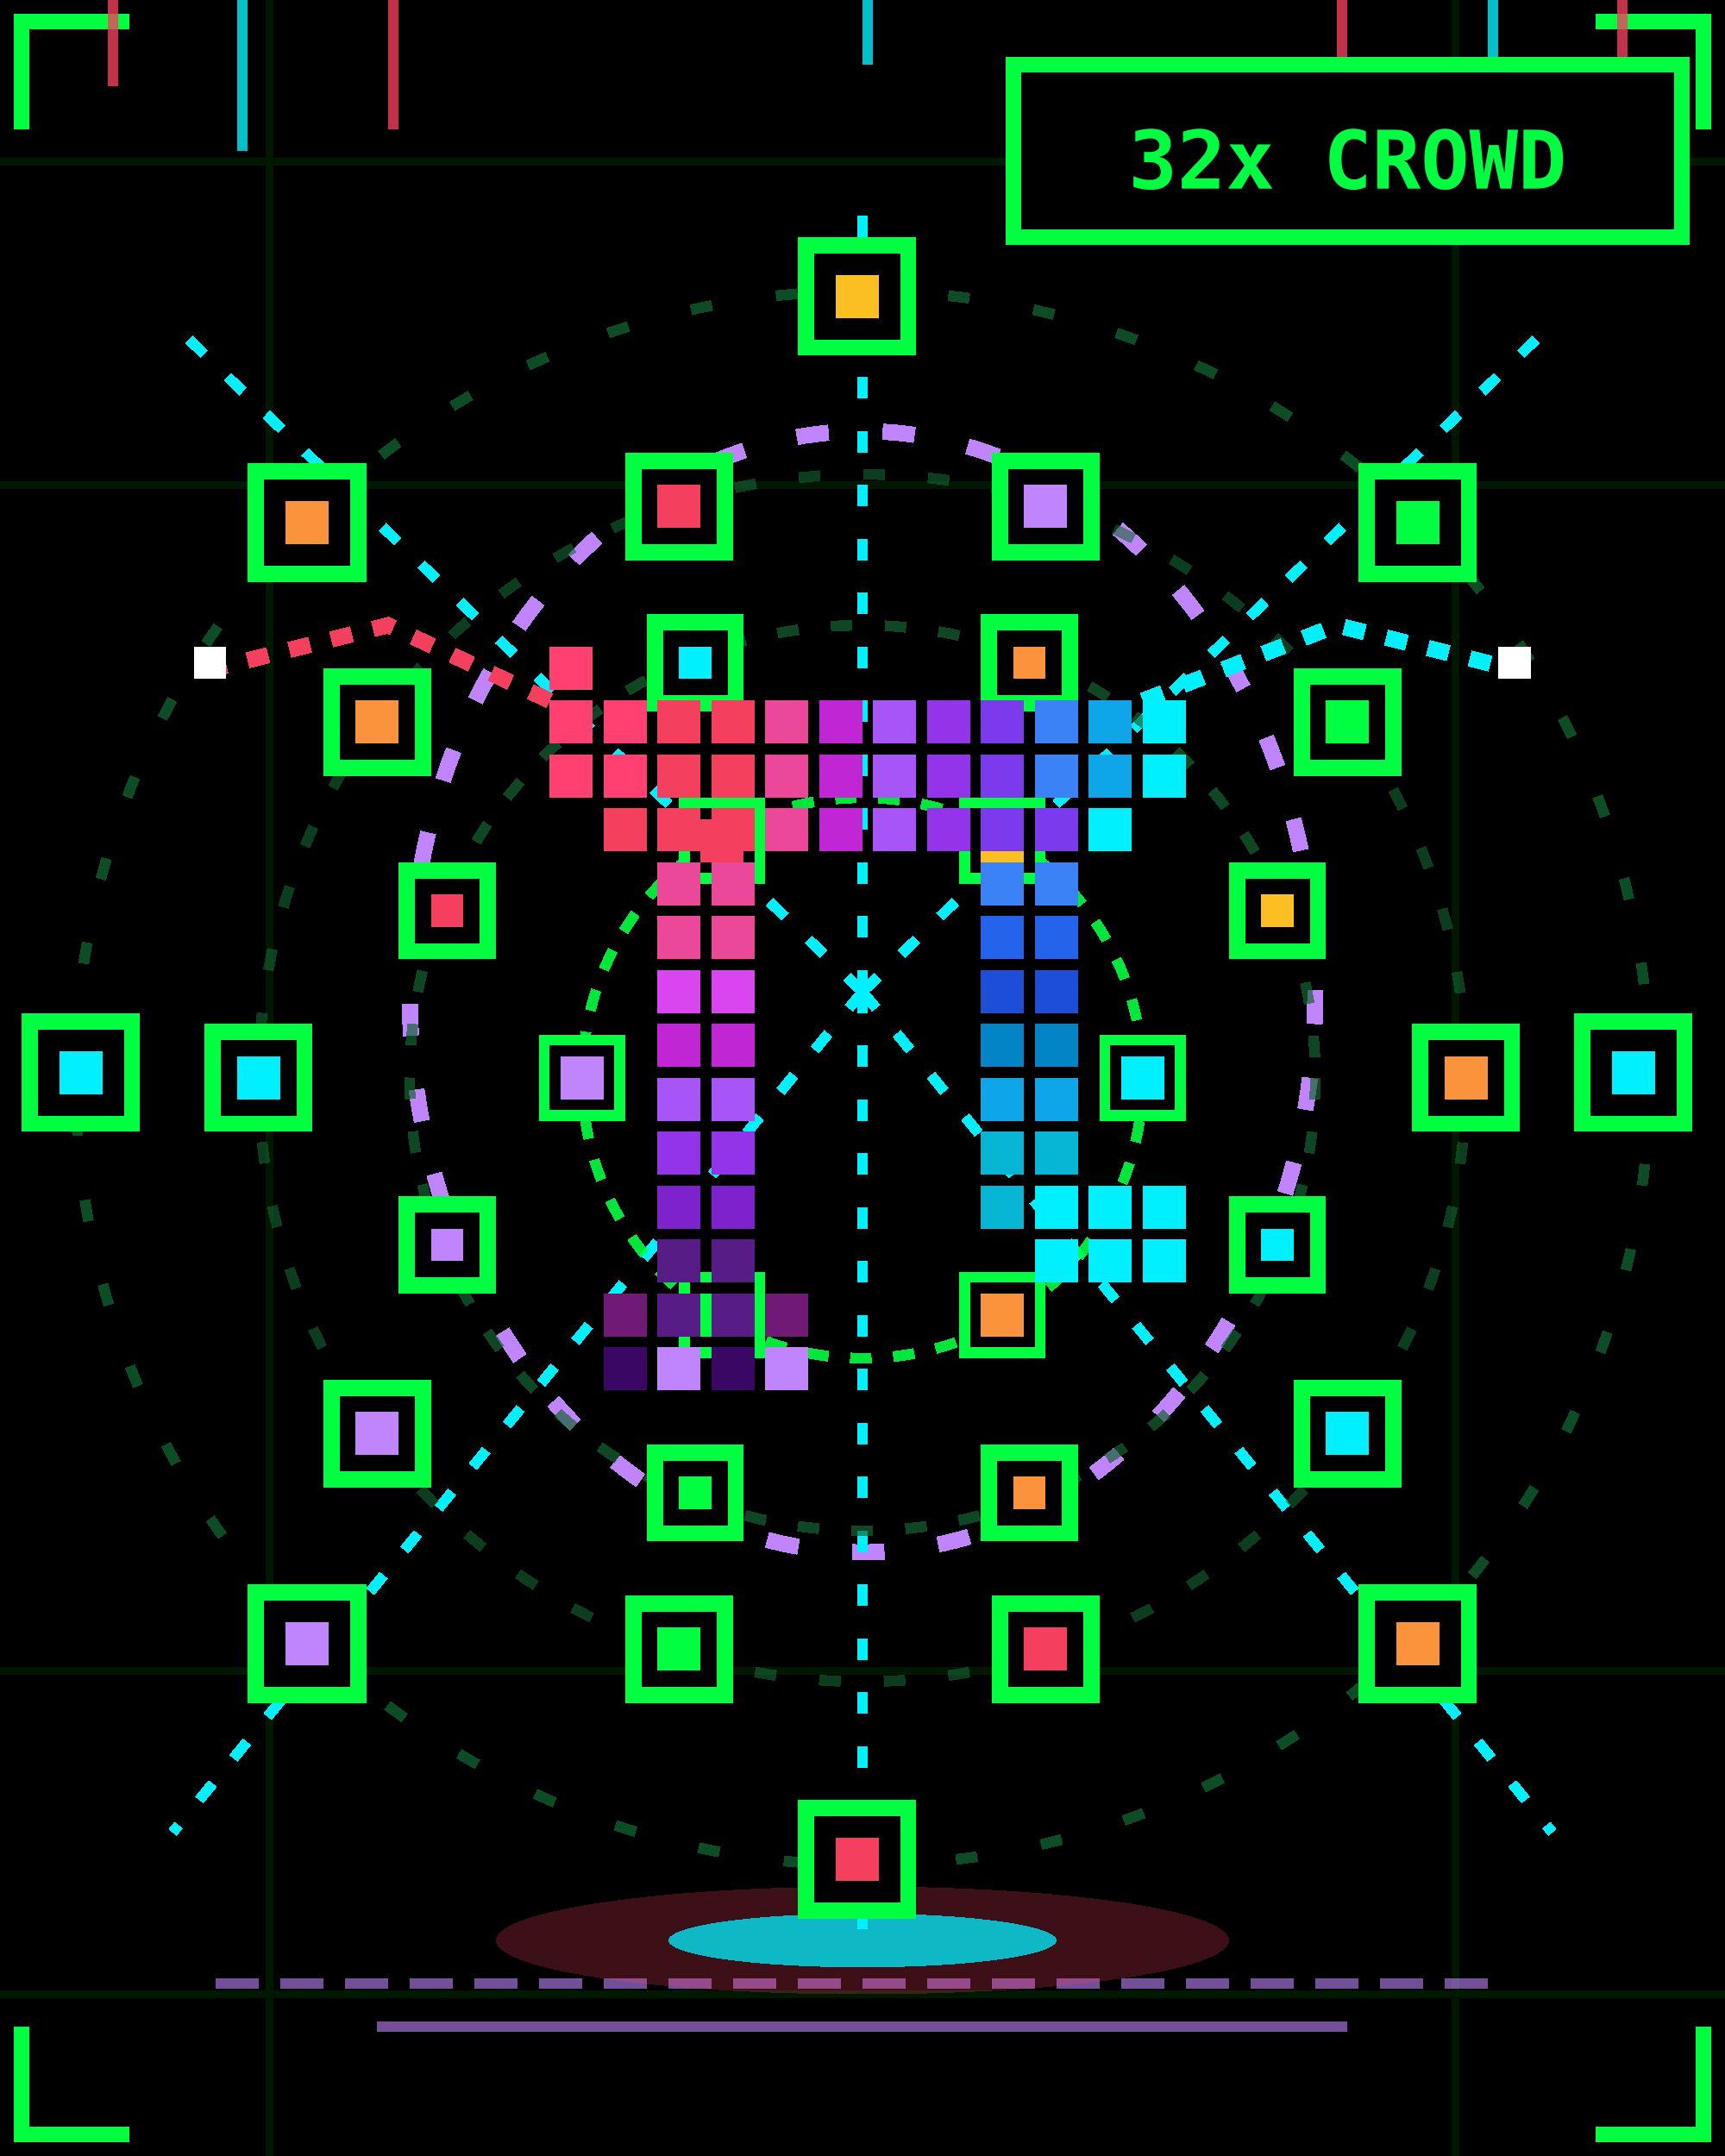
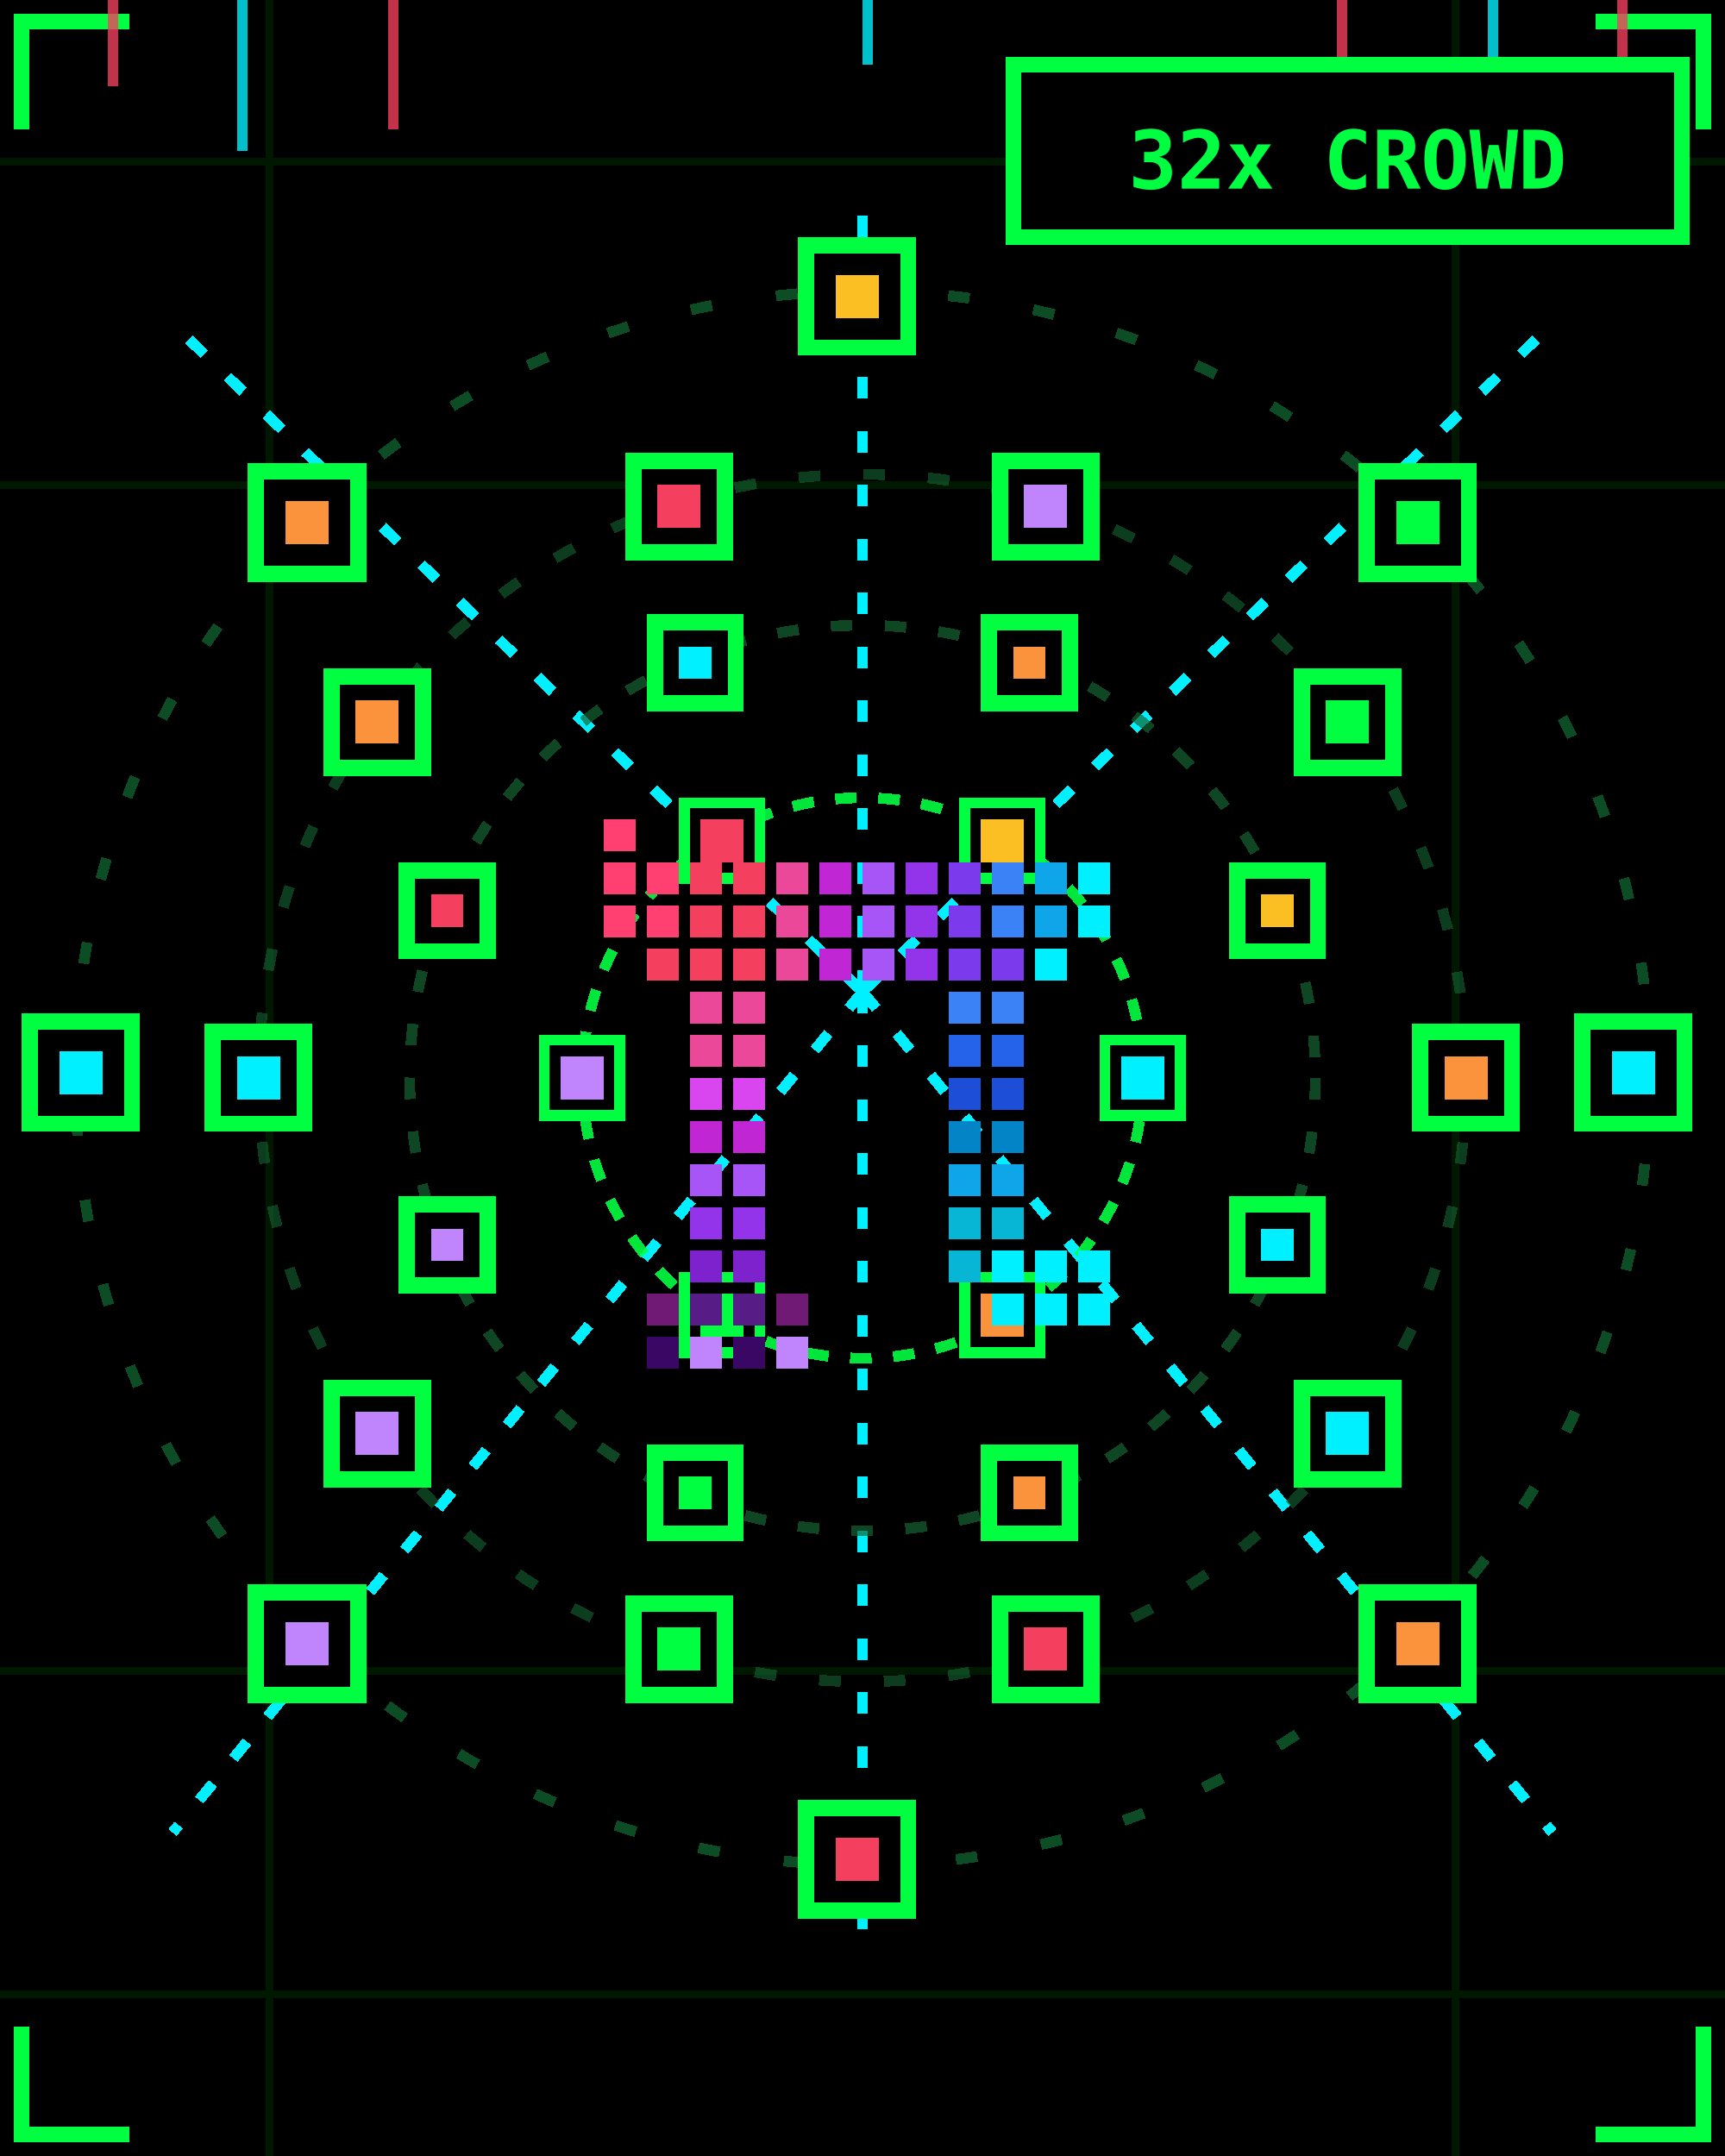
<svg xmlns="http://www.w3.org/2000/svg" viewBox="0 0 160 200" width="100%" height="100%" preserveAspectRatio="none" shape-rendering="crispEdges">
  <defs>
    <pattern id="piHalftone" x="0" y="0" width="4" height="4" patternUnits="userSpaceOnUse">
      <rect width="4" height="4" fill="#180b2c" />
      <rect x="0" y="0" width="2" height="2" fill="#c084fc" />
      <rect x="2" y="2" width="2" height="2" fill="#c084fc" />
    </pattern>
  </defs>
  <style>
    @keyframes vortexRing1 { 0% { transform: rotate(0deg); } 100% { transform: rotate(360deg); } }
    @keyframes vortexRing2 { 0% { transform: rotate(360deg); } 100% { transform: rotate(0deg); } }
    @keyframes vortexRing3 { 0% { transform: rotate(0deg); } 100% { transform: rotate(360deg); } }
    @keyframes vortexRing4 { 0% { transform: rotate(360deg); } 100% { transform: rotate(0deg); } }
    @keyframes levitateCenter { 0%, 100% { transform: translateY(0px); } 50% { transform: translateY(-4px); } }
    @keyframes psychicWaveWide { 0% { transform: scale(0.3); opacity: 0.9; } 50% { opacity: 0.4; } 100% { transform: scale(1.5); opacity: 0; } }
    @keyframes lightningFlicker { 0%, 100% { opacity: 0.15; } 50% { opacity: 1; } }
    @keyframes rainFall1 { 0% { transform: translateY(-10px); opacity: 0; } 30% { opacity: 0.9; } 80% { opacity: 0.9; } 100% { transform: translateY(205px); opacity: 0; } }
    @keyframes rainFall2 { 0% { transform: translateY(-10px); opacity: 0; } 30% { opacity: 0.9; } 80% { opacity: 0.9; } 100% { transform: translateY(205px); opacity: 0; } }

    .ring-1 { animation: vortexRing1 6s steps(8) infinite; transform-origin: 80px 100px; }
    .ring-2 { animation: vortexRing2 10s steps(10) infinite; transform-origin: 80px 100px; }
    .ring-3 { animation: vortexRing3 14s steps(12) infinite; transform-origin: 80px 100px; }
    .ring-4 { animation: vortexRing4 18s steps(16) infinite; transform-origin: 80px 100px; }
    .pip-commander { animation: levitateCenter 1.6s steps(2) infinite; transform-origin: 80px 100px; }
    .psychic-ring-1 { animation: psychicWaveWide 1.8s steps(4) infinite; transform-origin: 80px 92px; }
    .psychic-ring-2 { animation: psychicWaveWide 1.8s steps(4) infinite 0.9s; transform-origin: 80px 92px; }
    .lightning-arc { animation: lightningFlicker 0.4s steps(2) infinite; }
    .rain-stream-1 { animation: rainFall1 2.2s steps(8) infinite; }
    .rain-stream-2 { animation: rainFall2 2.8s steps(8) infinite 1s; }
  </style>
  <rect width="160" height="200" fill="#000000" />
  <g stroke="#003b00" stroke-width="0.75" opacity="0.4">
    <line x1="0" y1="15" x2="160" y2="15" />
    <line x1="0" y1="45" x2="160" y2="45" />
    <line x1="0" y1="155" x2="160" y2="155" />
    <line x1="0" y1="185" x2="160" y2="185" />
    <line x1="25" y1="0" x2="25" y2="200" />
    <line x1="135" y1="0" x2="135" y2="200" />
  </g>
  <g stroke="#00ff41" stroke-width="1.5" fill="none">
    <path d="M2,12 L2,2 L12,2" />
    <path d="M158,12 L158,2 L148,2" />
    <path d="M2,188 L2,198 L12,198" />
    <path d="M158,188 L158,198 L148,198" />
  </g>
  <g class="rain-stream-1" fill="#f43f5e" opacity="0.8">
    <rect x="10" y="0" width="1" height="8" />
    <rect x="36" y="0" width="1" height="12" />
    <rect x="124" y="0" width="1" height="10" />
    <rect x="150" y="0" width="1" height="8" />
  </g>
  <g class="rain-stream-2" fill="#00f0ff" opacity="0.8">
    <rect x="22" y="0" width="1" height="14" />
    <rect x="80" y="0" width="1" height="6" />
    <rect x="138" y="0" width="1" height="14" />
  </g>
-   <g fill="none" stroke="#c084fc" stroke-width="1.5" stroke-dasharray="3,5">
-     <ellipse cx="80" cy="92" rx="42" ry="52" class="psychic-ring-1" />
-     <ellipse cx="80" cy="92" rx="42" ry="52" class="psychic-ring-2" />
-   </g>
-   <g opacity="0.6" stroke="#c084fc" stroke-width="1">
-     <line x1="20" y1="184" x2="140" y2="184" stroke-dasharray="4,2" />
-     <line x1="35" y1="188" x2="125" y2="188" />
-   </g>
-   <ellipse cx="80" cy="180" rx="34" ry="5" fill="#f43f5e" opacity="0.25" />
-   <ellipse cx="80" cy="180" rx="18" ry="2.5" fill="#00f0ff" opacity="0.75" />
  <g class="lightning-arc" stroke="#00f0ff" stroke-width="1" stroke-dasharray="2,3" fill="none">
    <line x1="80" y1="92" x2="16" y2="30" />
    <line x1="80" y1="92" x2="144" y2="30" />
    <line x1="80" y1="92" x2="16" y2="170" />
    <line x1="80" y1="92" x2="144" y2="170" />
    <line x1="80" y1="92" x2="80" y2="20" />
    <line x1="80" y1="92" x2="80" y2="180" />
  </g>
  <g class="ring-4">
    <circle cx="80" cy="100" r="73" fill="none" stroke="#15803d" stroke-width="1" stroke-dasharray="2,6" opacity="0.6" />
    <g transform="translate(146, 94)">
      <rect width="11" height="11" fill="#00ff41" />
      <rect x="1.5" y="1.5" width="8" height="8" fill="#000" />
      <rect x="3.5" y="3.5" width="4" height="4" fill="#00f0ff" />
    </g>
    <g transform="translate(126, 147)">
      <rect width="11" height="11" fill="#00ff41" />
      <rect x="1.5" y="1.5" width="8" height="8" fill="#000" />
      <rect x="3.5" y="3.5" width="4" height="4" fill="#fb923c" />
    </g>
    <g transform="translate(74, 167)">
      <rect width="11" height="11" fill="#00ff41" />
      <rect x="1.5" y="1.5" width="8" height="8" fill="#000" />
      <rect x="3.5" y="3.5" width="4" height="4" fill="#f43f5e" />
    </g>
    <g transform="translate(23, 147)">
      <rect width="11" height="11" fill="#00ff41" />
      <rect x="1.5" y="1.5" width="8" height="8" fill="#000" />
      <rect x="3.5" y="3.5" width="4" height="4" fill="#c084fc" />
    </g>
    <g transform="translate(2, 94)">
      <rect width="11" height="11" fill="#00ff41" />
      <rect x="1.5" y="1.5" width="8" height="8" fill="#000" />
      <rect x="3.5" y="3.5" width="4" height="4" fill="#00f0ff" />
    </g>
    <g transform="translate(23, 43)">
      <rect width="11" height="11" fill="#00ff41" />
      <rect x="1.5" y="1.5" width="8" height="8" fill="#000" />
      <rect x="3.5" y="3.5" width="4" height="4" fill="#fb923c" />
    </g>
    <g transform="translate(74, 22)">
      <rect width="11" height="11" fill="#00ff41" />
      <rect x="1.5" y="1.5" width="8" height="8" fill="#000" />
      <rect x="3.5" y="3.5" width="4" height="4" fill="#fbbf24" />
    </g>
    <g transform="translate(126, 43)">
      <rect width="11" height="11" fill="#00ff41" />
      <rect x="1.5" y="1.5" width="8" height="8" fill="#000" />
      <rect x="3.5" y="3.5" width="4" height="4" fill="#00ff41" />
    </g>
  </g>
  <g class="ring-3">
    <circle cx="80" cy="100" r="56" fill="none" stroke="#166534" stroke-width="1" stroke-dasharray="2,4" opacity="0.6" />
    <g transform="translate(131, 95)">
      <rect width="10" height="10" fill="#00ff41" />
      <rect x="1.5" y="1.5" width="7" height="7" fill="#000" />
      <rect x="3" y="3" width="4" height="4" fill="#fb923c" />
    </g>
    <g transform="translate(120, 128)">
      <rect width="10" height="10" fill="#00ff41" />
      <rect x="1.5" y="1.5" width="7" height="7" fill="#000" />
      <rect x="3" y="3" width="4" height="4" fill="#00f0ff" />
    </g>
    <g transform="translate(92, 148)">
      <rect width="10" height="10" fill="#00ff41" />
      <rect x="1.5" y="1.5" width="7" height="7" fill="#000" />
      <rect x="3" y="3" width="4" height="4" fill="#f43f5e" />
    </g>
    <g transform="translate(58, 148)">
      <rect width="10" height="10" fill="#00ff41" />
      <rect x="1.5" y="1.5" width="7" height="7" fill="#000" />
      <rect x="3" y="3" width="4" height="4" fill="#00ff41" />
    </g>
    <g transform="translate(30, 128)">
      <rect width="10" height="10" fill="#00ff41" />
      <rect x="1.5" y="1.5" width="7" height="7" fill="#000" />
      <rect x="3" y="3" width="4" height="4" fill="#c084fc" />
    </g>
    <g transform="translate(19, 95)">
      <rect width="10" height="10" fill="#00ff41" />
      <rect x="1.5" y="1.5" width="7" height="7" fill="#000" />
      <rect x="3" y="3" width="4" height="4" fill="#00f0ff" />
    </g>
    <g transform="translate(30, 62)">
      <rect width="10" height="10" fill="#00ff41" />
      <rect x="1.5" y="1.5" width="7" height="7" fill="#000" />
      <rect x="3" y="3" width="4" height="4" fill="#fb923c" />
    </g>
    <g transform="translate(58, 42)">
      <rect width="10" height="10" fill="#00ff41" />
      <rect x="1.5" y="1.5" width="7" height="7" fill="#000" />
      <rect x="3" y="3" width="4" height="4" fill="#f43f5e" />
    </g>
    <g transform="translate(92, 42)">
      <rect width="10" height="10" fill="#00ff41" />
      <rect x="1.5" y="1.5" width="7" height="7" fill="#000" />
      <rect x="3" y="3" width="4" height="4" fill="#c084fc" />
    </g>
    <g transform="translate(120, 62)">
      <rect width="10" height="10" fill="#00ff41" />
      <rect x="1.5" y="1.5" width="7" height="7" fill="#000" />
      <rect x="3" y="3" width="4" height="4" fill="#00ff41" />
    </g>
  </g>
  <g class="ring-2">
    <circle cx="80" cy="100" r="42" fill="none" stroke="#166534" stroke-width="1" stroke-dasharray="2,3" opacity="0.7" />
    <g transform="translate(114, 111)">
      <rect width="9" height="9" fill="#00ff41" />
      <rect x="1.5" y="1.5" width="6" height="6" fill="#000" />
      <rect x="3" y="3" width="3" height="3" fill="#00f0ff" />
    </g>
    <g transform="translate(91, 134)">
      <rect width="9" height="9" fill="#00ff41" />
      <rect x="1.5" y="1.5" width="6" height="6" fill="#000" />
      <rect x="3" y="3" width="3" height="3" fill="#fb923c" />
    </g>
    <g transform="translate(60, 134)">
      <rect width="9" height="9" fill="#00ff41" />
      <rect x="1.5" y="1.5" width="6" height="6" fill="#000" />
      <rect x="3" y="3" width="3" height="3" fill="#00ff41" />
    </g>
    <g transform="translate(37, 111)">
      <rect width="9" height="9" fill="#00ff41" />
      <rect x="1.5" y="1.5" width="6" height="6" fill="#000" />
      <rect x="3" y="3" width="3" height="3" fill="#c084fc" />
    </g>
    <g transform="translate(37, 80)">
      <rect width="9" height="9" fill="#00ff41" />
      <rect x="1.5" y="1.5" width="6" height="6" fill="#000" />
      <rect x="3" y="3" width="3" height="3" fill="#f43f5e" />
    </g>
    <g transform="translate(60, 57)">
      <rect width="9" height="9" fill="#00ff41" />
      <rect x="1.5" y="1.5" width="6" height="6" fill="#000" />
      <rect x="3" y="3" width="3" height="3" fill="#00f0ff" />
    </g>
    <g transform="translate(91, 57)">
      <rect width="9" height="9" fill="#00ff41" />
      <rect x="1.5" y="1.5" width="6" height="6" fill="#000" />
      <rect x="3" y="3" width="3" height="3" fill="#fb923c" />
    </g>
    <g transform="translate(114, 80)">
      <rect width="9" height="9" fill="#00ff41" />
      <rect x="1.5" y="1.5" width="6" height="6" fill="#000" />
      <rect x="3" y="3" width="3" height="3" fill="#fbbf24" />
    </g>
  </g>
  <g class="ring-1">
    <circle cx="80" cy="100" r="26" fill="none" stroke="#00ff41" stroke-width="1" stroke-dasharray="2,2" opacity="0.9" />
    <g transform="translate(102, 96)">
      <rect width="8" height="8" fill="#00ff41" />
      <rect x="1" y="1" width="6" height="6" fill="#000" />
      <rect x="2" y="2" width="4" height="4" fill="#00f0ff" />
    </g>
    <g transform="translate(89, 118)">
      <rect width="8" height="8" fill="#00ff41" />
      <rect x="1" y="1" width="6" height="6" fill="#000" />
      <rect x="2" y="2" width="4" height="4" fill="#fb923c" />
    </g>
    <g transform="translate(63, 118)">
      <rect width="8" height="8" fill="#00ff41" />
      <rect x="1" y="1" width="6" height="6" fill="#000" />
      <rect x="2" y="2" width="4" height="4" fill="#00ff41" />
    </g>
    <g transform="translate(50, 96)">
      <rect width="8" height="8" fill="#00ff41" />
      <rect x="1" y="1" width="6" height="6" fill="#000" />
      <rect x="2" y="2" width="4" height="4" fill="#c084fc" />
    </g>
    <g transform="translate(63, 74)">
      <rect width="8" height="8" fill="#00ff41" />
      <rect x="1" y="1" width="6" height="6" fill="#000" />
      <rect x="2" y="2" width="4" height="4" fill="#f43f5e" />
    </g>
    <g transform="translate(89, 74)">
      <rect width="8" height="8" fill="#00ff41" />
      <rect x="1" y="1" width="6" height="6" fill="#000" />
      <rect x="2" y="2" width="4" height="4" fill="#fbbf24" />
    </g>
  </g>
  <g class="pip-commander">
-     <path d="M51,65 L36,58 L20,62" stroke="#f43f5e" stroke-width="1.5" fill="none" stroke-dasharray="2,2" />
-     <rect x="18" y="60" width="3" height="3" fill="#ffffff" />
-     <path d="M106,65 L124,58 L140,62" stroke="#00f0ff" stroke-width="1.5" fill="none" stroke-dasharray="2,2" />
-     <rect x="139" y="60" width="3" height="3" fill="#ffffff" />
-     <rect x="51" y="60" width="4" height="4" fill="#ff4071" />
-     <rect x="51" y="65" width="4" height="4" fill="#ff4071" />
-     <rect x="51" y="70" width="4" height="4" fill="#ff4071" />
-     <rect x="56" y="65" width="4" height="4" fill="#ff4071" />
-     <rect x="61" y="65" width="4" height="4" fill="#f43f5e" />
-     <rect x="66" y="65" width="4" height="4" fill="#f43f5e" />
-     <rect x="71" y="65" width="4" height="4" fill="#ec4899" />
-     <rect x="76" y="65" width="4" height="4" fill="#c026d3" />
-     <rect x="81" y="65" width="4" height="4" fill="#a855f7" />
-     <rect x="86" y="65" width="4" height="4" fill="#9333ea" />
-     <rect x="91" y="65" width="4" height="4" fill="#7c3aed" />
-     <rect x="96" y="65" width="4" height="4" fill="#3b82f6" />
-     <rect x="101" y="65" width="4" height="4" fill="#0ea5e9" />
-     <rect x="106" y="65" width="4" height="4" fill="#00f0ff" />
-     <rect x="106" y="70" width="4" height="4" fill="#00f0ff" />
-     <rect x="56" y="70" width="4" height="4" fill="#ff4071" />
-     <rect x="61" y="70" width="4" height="4" fill="#f43f5e" />
-     <rect x="66" y="70" width="4" height="4" fill="#f43f5e" />
-     <rect x="71" y="70" width="4" height="4" fill="#ec4899" />
-     <rect x="76" y="70" width="4" height="4" fill="#c026d3" />
-     <rect x="81" y="70" width="4" height="4" fill="#a855f7" />
-     <rect x="86" y="70" width="4" height="4" fill="#9333ea" />
-     <rect x="91" y="70" width="4" height="4" fill="#7c3aed" />
-     <rect x="96" y="70" width="4" height="4" fill="#3b82f6" />
-     <rect x="101" y="70" width="4" height="4" fill="#0ea5e9" />
-     <rect x="56" y="75" width="4" height="4" fill="#f43f5e" />
-     <rect x="71" y="75" width="4" height="4" fill="#ec4899" />
-     <rect x="76" y="75" width="4" height="4" fill="#c026d3" />
-     <rect x="81" y="75" width="4" height="4" fill="#a855f7" />
-     <rect x="86" y="75" width="4" height="4" fill="#9333ea" />
-     <rect x="101" y="75" width="4" height="4" fill="#00f0ff" />
-     <rect x="61" y="75" width="4" height="4" fill="#f43f5e" />
-     <rect x="66" y="75" width="4" height="4" fill="#f43f5e" />
-     <rect x="61" y="80" width="4" height="4" fill="#ec4899" />
-     <rect x="66" y="80" width="4" height="4" fill="#ec4899" />
-     <rect x="61" y="85" width="4" height="4" fill="#ec4899" />
-     <rect x="66" y="85" width="4" height="4" fill="#ec4899" />
-     <rect x="61" y="90" width="4" height="4" fill="#d946ef" />
-     <rect x="66" y="90" width="4" height="4" fill="#d946ef" />
-     <rect x="61" y="95" width="4" height="4" fill="#c026d3" />
-     <rect x="66" y="95" width="4" height="4" fill="#c026d3" />
-     <rect x="61" y="100" width="4" height="4" fill="#a855f7" />
-     <rect x="66" y="100" width="4" height="4" fill="#a855f7" />
-     <rect x="61" y="105" width="4" height="4" fill="#9333ea" />
-     <rect x="66" y="105" width="4" height="4" fill="#9333ea" />
-     <rect x="61" y="110" width="4" height="4" fill="#7e22ce" />
-     <rect x="66" y="110" width="4" height="4" fill="#7e22ce" />
-     <rect x="61" y="115" width="4" height="4" fill="#581c87" />
-     <rect x="66" y="115" width="4" height="4" fill="#581c87" />
-     <rect x="56" y="120" width="4" height="4" fill="#701a75" />
-     <rect x="61" y="120" width="4" height="4" fill="#581c87" />
-     <rect x="66" y="120" width="4" height="4" fill="#581c87" />
-     <rect x="71" y="120" width="4" height="4" fill="#701a75" />
-     <rect x="56" y="125" width="4" height="4" fill="#3b0764" />
-     <rect x="61" y="125" width="4" height="4" fill="#c084fc" />
-     <rect x="66" y="125" width="4" height="4" fill="#3b0764" />
-     <rect x="71" y="125" width="4" height="4" fill="#c084fc" />
-     <rect x="91" y="75" width="4" height="4" fill="#7c3aed" />
-     <rect x="96" y="75" width="4" height="4" fill="#7c3aed" />
-     <rect x="91" y="80" width="4" height="4" fill="#3b82f6" />
-     <rect x="96" y="80" width="4" height="4" fill="#3b82f6" />
-     <rect x="91" y="85" width="4" height="4" fill="#2563eb" />
-     <rect x="96" y="85" width="4" height="4" fill="#2563eb" />
-     <rect x="91" y="90" width="4" height="4" fill="#1d4ed8" />
-     <rect x="96" y="90" width="4" height="4" fill="#1d4ed8" />
-     <rect x="91" y="95" width="4" height="4" fill="#0284c7" />
-     <rect x="96" y="95" width="4" height="4" fill="#0284c7" />
-     <rect x="91" y="100" width="4" height="4" fill="#0ea5e9" />
-     <rect x="96" y="100" width="4" height="4" fill="#0ea5e9" />
-     <rect x="91" y="105" width="4" height="4" fill="#06b6d4" />
-     <rect x="96" y="105" width="4" height="4" fill="#06b6d4" />
-     <rect x="91" y="110" width="4" height="4" fill="#06b6d4" />
-     <rect x="96" y="110" width="4" height="4" fill="#00f0ff" />
-     <rect x="101" y="110" width="4" height="4" fill="#00f0ff" />
-     <rect x="96" y="115" width="4" height="4" fill="#00f0ff" />
-     <rect x="101" y="115" width="4" height="4" fill="#00f0ff" />
-     <rect x="106" y="115" width="4" height="4" fill="#00f0ff" />
-     <rect x="106" y="110" width="4" height="4" fill="#00f0ff" />
+     <rect x="56" y="76" width="3" height="3" fill="#ff4071" />
+     <rect x="56" y="80" width="3" height="3" fill="#ff4071" />
+     <rect x="56" y="84" width="3" height="3" fill="#ff4071" />
+     <rect x="60" y="80" width="3" height="3" fill="#ff4071" />
+     <rect x="64" y="80" width="3" height="3" fill="#f43f5e" />
+     <rect x="68" y="80" width="3" height="3" fill="#f43f5e" />
+     <rect x="72" y="80" width="3" height="3" fill="#ec4899" />
+     <rect x="76" y="80" width="3" height="3" fill="#c026d3" />
+     <rect x="80" y="80" width="3" height="3" fill="#a855f7" />
+     <rect x="84" y="80" width="3" height="3" fill="#9333ea" />
+     <rect x="88" y="80" width="3" height="3" fill="#7c3aed" />
+     <rect x="92" y="80" width="3" height="3" fill="#3b82f6" />
+     <rect x="96" y="80" width="3" height="3" fill="#0ea5e9" />
+     <rect x="100" y="80" width="3" height="3" fill="#00f0ff" />
+     <rect x="100" y="84" width="3" height="3" fill="#00f0ff" />
+     <rect x="60" y="84" width="3" height="3" fill="#ff4071" />
+     <rect x="64" y="84" width="3" height="3" fill="#f43f5e" />
+     <rect x="68" y="84" width="3" height="3" fill="#f43f5e" />
+     <rect x="72" y="84" width="3" height="3" fill="#ec4899" />
+     <rect x="76" y="84" width="3" height="3" fill="#c026d3" />
+     <rect x="80" y="84" width="3" height="3" fill="#a855f7" />
+     <rect x="84" y="84" width="3" height="3" fill="#9333ea" />
+     <rect x="88" y="84" width="3" height="3" fill="#7c3aed" />
+     <rect x="92" y="84" width="3" height="3" fill="#3b82f6" />
+     <rect x="96" y="84" width="3" height="3" fill="#0ea5e9" />
+     <rect x="60" y="88" width="3" height="3" fill="#f43f5e" />
+     <rect x="72" y="88" width="3" height="3" fill="#ec4899" />
+     <rect x="76" y="88" width="3" height="3" fill="#c026d3" />
+     <rect x="80" y="88" width="3" height="3" fill="#a855f7" />
+     <rect x="84" y="88" width="3" height="3" fill="#9333ea" />
+     <rect x="96" y="88" width="3" height="3" fill="#00f0ff" />
+     <rect x="64" y="88" width="3" height="3" fill="#f43f5e" />
+     <rect x="68" y="88" width="3" height="3" fill="#f43f5e" />
+     <rect x="64" y="92" width="3" height="3" fill="#ec4899" />
+     <rect x="68" y="92" width="3" height="3" fill="#ec4899" />
+     <rect x="64" y="96" width="3" height="3" fill="#ec4899" />
+     <rect x="68" y="96" width="3" height="3" fill="#ec4899" />
+     <rect x="64" y="100" width="3" height="3" fill="#d946ef" />
+     <rect x="68" y="100" width="3" height="3" fill="#d946ef" />
+     <rect x="64" y="104" width="3" height="3" fill="#c026d3" />
+     <rect x="68" y="104" width="3" height="3" fill="#c026d3" />
+     <rect x="64" y="108" width="3" height="3" fill="#a855f7" />
+     <rect x="68" y="108" width="3" height="3" fill="#a855f7" />
+     <rect x="64" y="112" width="3" height="3" fill="#9333ea" />
+     <rect x="68" y="112" width="3" height="3" fill="#9333ea" />
+     <rect x="64" y="116" width="3" height="3" fill="#7e22ce" />
+     <rect x="68" y="116" width="3" height="3" fill="#7e22ce" />
+     <rect x="60" y="120" width="3" height="3" fill="#701a75" />
+     <rect x="64" y="120" width="3" height="3" fill="#581c87" />
+     <rect x="68" y="120" width="3" height="3" fill="#581c87" />
+     <rect x="72" y="120" width="3" height="3" fill="#701a75" />
+     <rect x="60" y="124" width="3" height="3" fill="#3b0764" />
+     <rect x="64" y="124" width="3" height="3" fill="#c084fc" />
+     <rect x="68" y="124" width="3" height="3" fill="#3b0764" />
+     <rect x="72" y="124" width="3" height="3" fill="#c084fc" />
+     <rect x="88" y="88" width="3" height="3" fill="#7c3aed" />
+     <rect x="92" y="88" width="3" height="3" fill="#7c3aed" />
+     <rect x="88" y="92" width="3" height="3" fill="#3b82f6" />
+     <rect x="92" y="92" width="3" height="3" fill="#3b82f6" />
+     <rect x="88" y="96" width="3" height="3" fill="#2563eb" />
+     <rect x="92" y="96" width="3" height="3" fill="#2563eb" />
+     <rect x="88" y="100" width="3" height="3" fill="#1d4ed8" />
+     <rect x="92" y="100" width="3" height="3" fill="#1d4ed8" />
+     <rect x="88" y="104" width="3" height="3" fill="#0284c7" />
+     <rect x="92" y="104" width="3" height="3" fill="#0284c7" />
+     <rect x="88" y="108" width="3" height="3" fill="#0ea5e9" />
+     <rect x="92" y="108" width="3" height="3" fill="#0ea5e9" />
+     <rect x="88" y="112" width="3" height="3" fill="#06b6d4" />
+     <rect x="92" y="112" width="3" height="3" fill="#06b6d4" />
+     <rect x="88" y="116" width="3" height="3" fill="#06b6d4" />
+     <rect x="92" y="116" width="3" height="3" fill="#00f0ff" />
+     <rect x="96" y="116" width="3" height="3" fill="#00f0ff" />
+     <rect x="92" y="120" width="3" height="3" fill="#00f0ff" />
+     <rect x="96" y="120" width="3" height="3" fill="#00f0ff" />
+     <rect x="100" y="120" width="3" height="3" fill="#00f0ff" />
+     <rect x="100" y="116" width="3" height="3" fill="#00f0ff" />
  </g>
  <g transform="translate(94, 6)">
    <rect width="62" height="16" fill="#000000" stroke="#00ff41" stroke-width="1.5" />
    <text x="31" y="11.5" font-family="'Fira Code', monospace" font-size="7.5" font-weight="900" fill="#00ff41" text-anchor="middle">32x CROWD</text>
  </g>
</svg>
